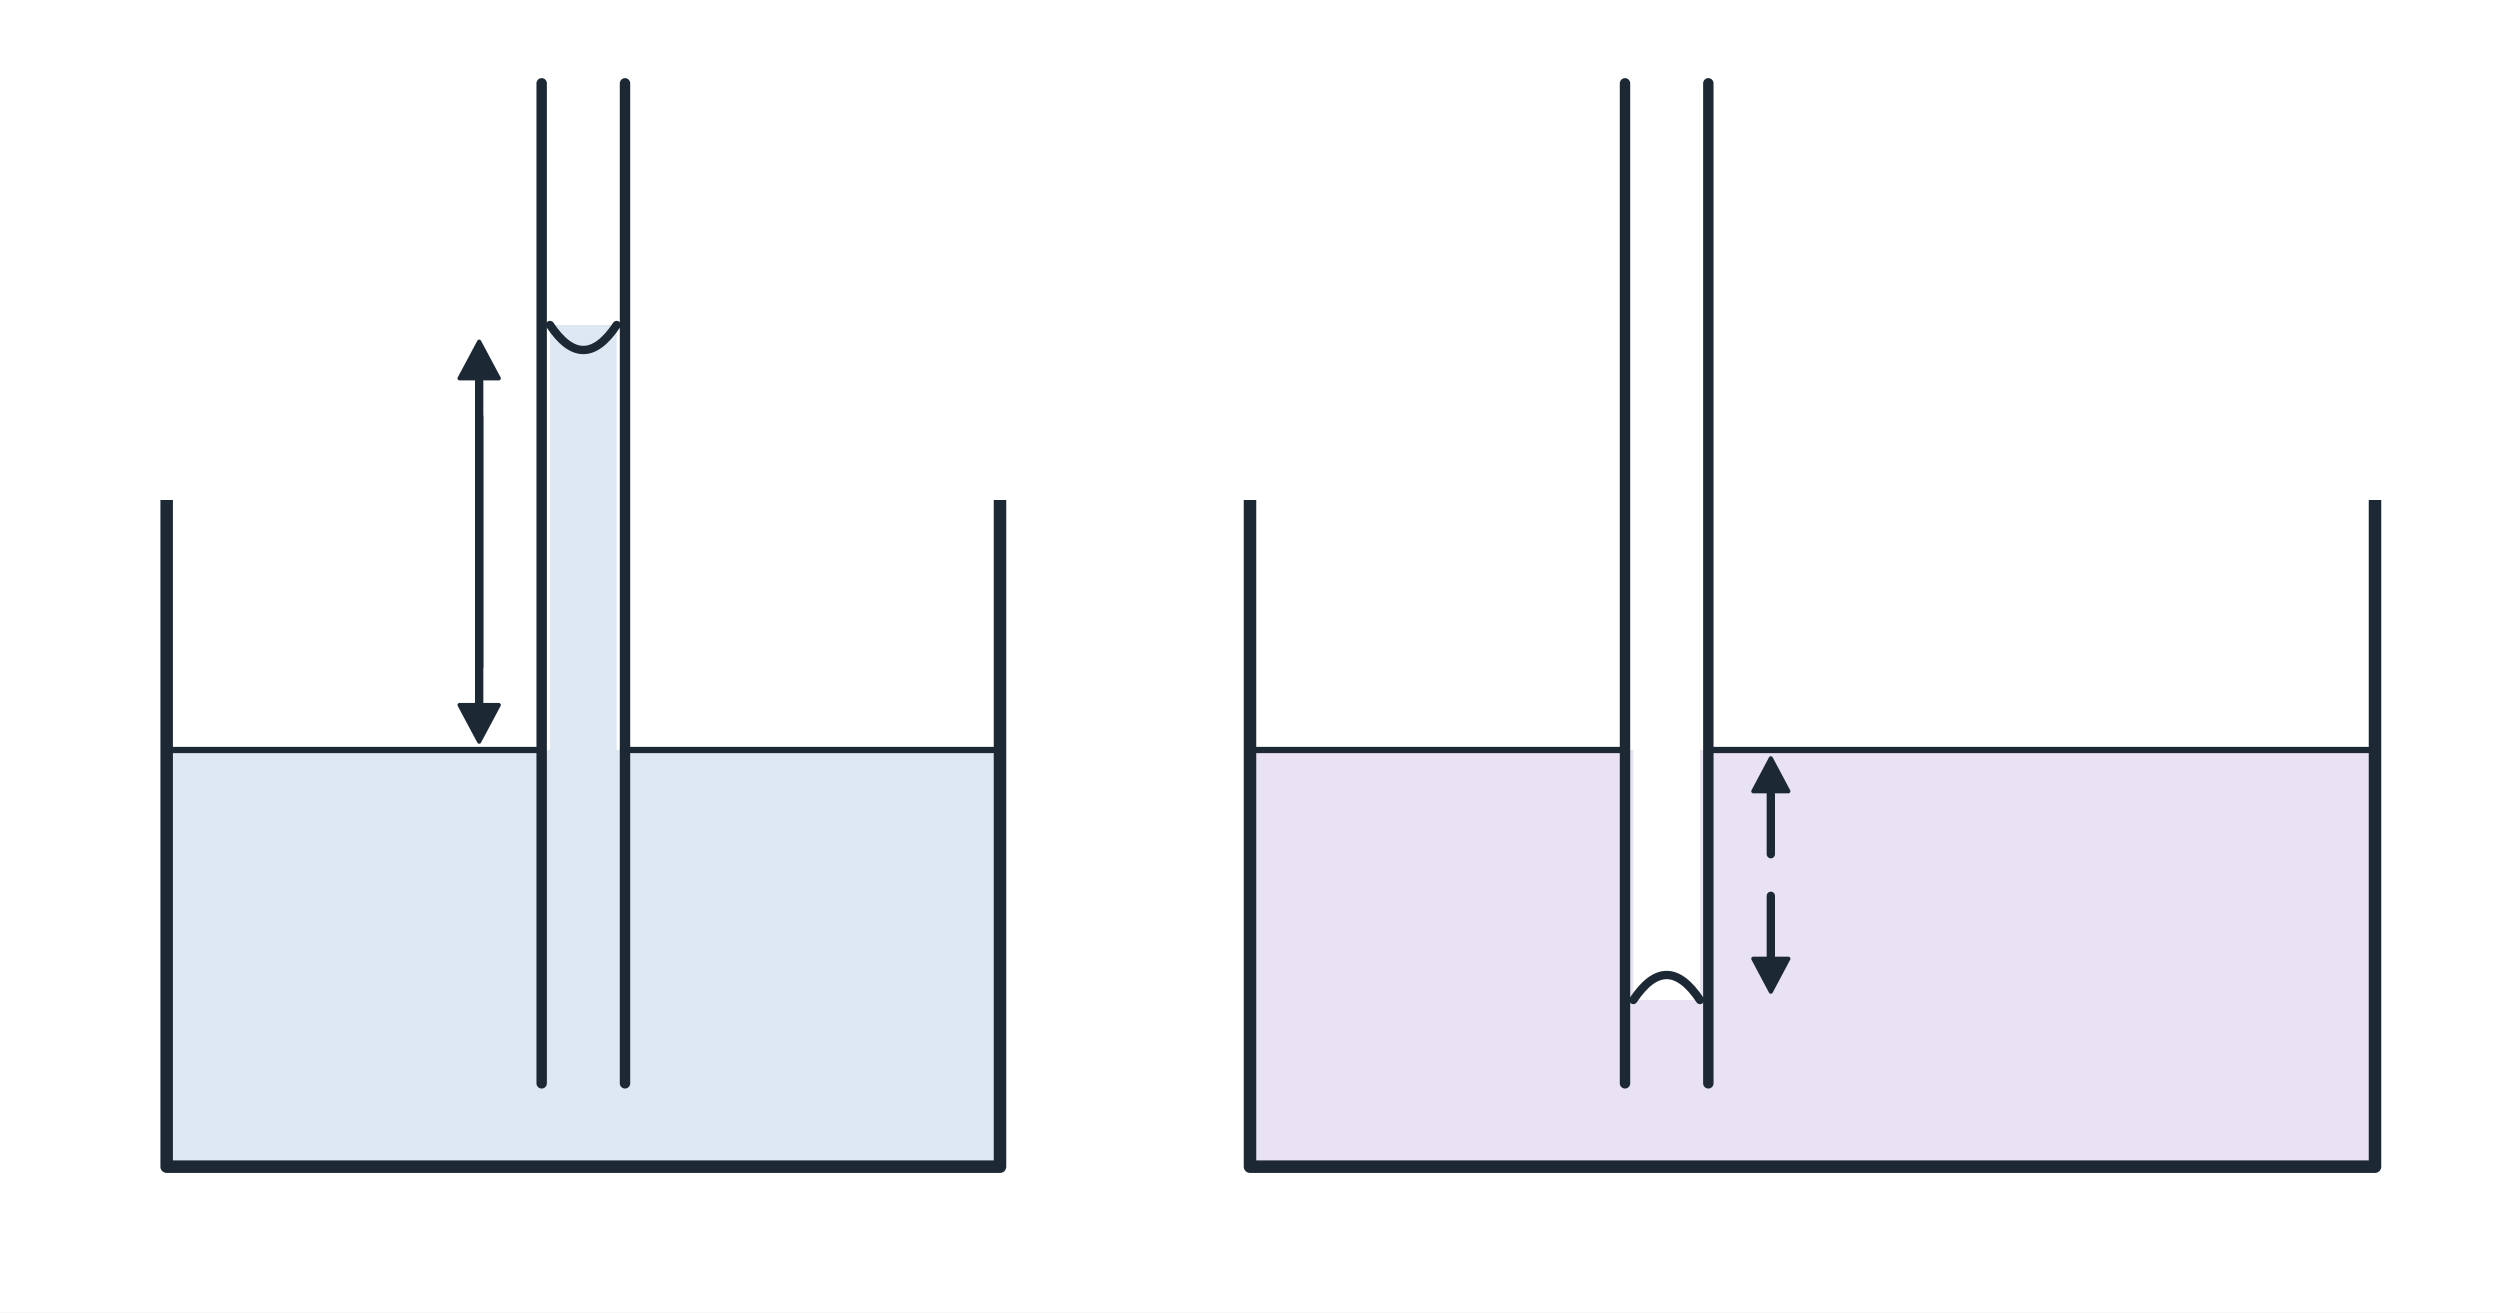
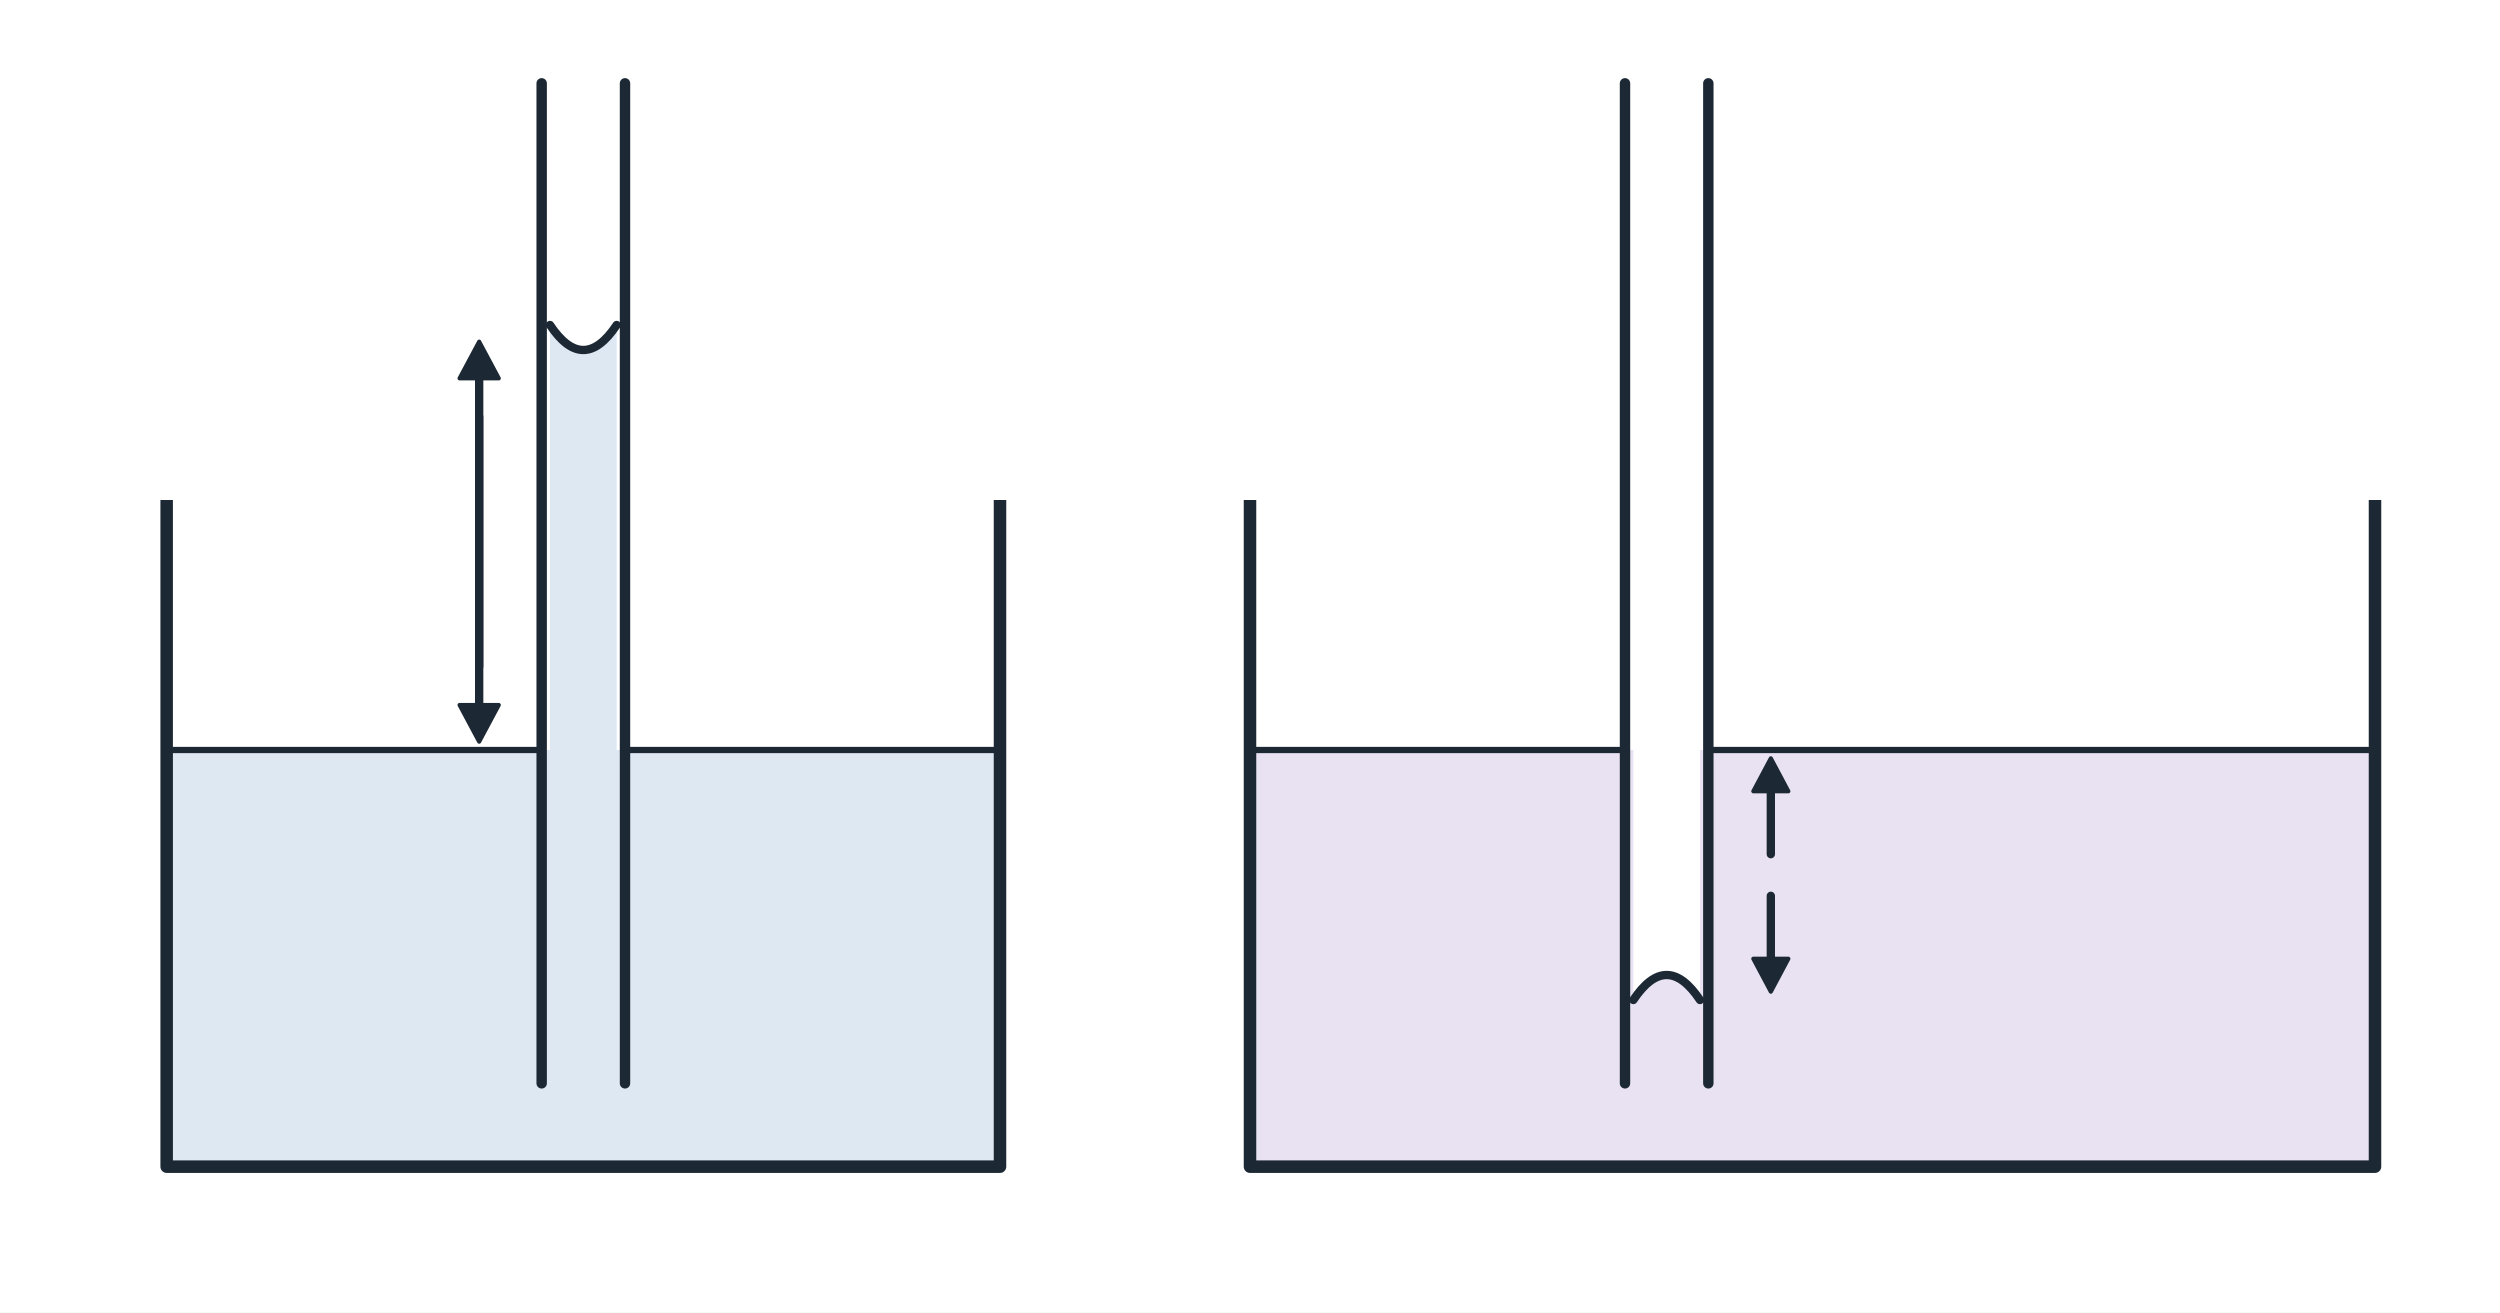
<svg xmlns="http://www.w3.org/2000/svg" viewBox="0 40 600 315" width="600" height="315" font-family="sans-serif" font-size="16" role="img">
  <rect x="0" y="40" width="600" height="315" fill="#ffffff" />
  <rect x="40" y="220" width="200" height="100" rx="0" fill="#dde8f3" stroke="none" stroke-width="0" />
  <polyline points="40.0,160.0 40.0,320.0 240.0,320.0 240.0,160.0" fill="none" stroke="#1c2833" stroke-width="3" stroke-linejoin="round" />
  <rect x="132" y="118" width="16" height="104" rx="0" fill="#dde8f3" stroke="none" stroke-width="0" />
+   <path d="M 132 118 Q 140 130 148 118 Z" fill="#ffffff" stroke="none" />
  <path d="M 132 118 Q 140 130 148 118" fill="none" stroke="#1c2833" stroke-width="2" stroke-linejoin="round" stroke-linecap="round" />
  <line x1="40" y1="220" x2="130" y2="220" stroke="#1c2833" stroke-width="1.5" stroke-linecap="round" />
  <line x1="150" y1="220" x2="240" y2="220" stroke="#1c2833" stroke-width="1.5" stroke-linecap="round" />
  <line x1="130" y1="60" x2="130" y2="300" stroke="#1c2833" stroke-width="2.5" stroke-linecap="round" />
  <line x1="150" y1="60" x2="150" y2="300" stroke="#1c2833" stroke-width="2.5" stroke-linecap="round" />
  <line x1="115" y1="200" x2="115.0" y2="129.0" stroke="#1c2833" stroke-width="2" stroke-linecap="round" />
  <polygon points="115.0,122.0 119.7,130.8 110.3,130.8" fill="#1c2833" stroke="#1c2833" stroke-width="1" stroke-linejoin="round" />
  <line x1="115" y1="140" x2="115.0" y2="211.0" stroke="#1c2833" stroke-width="2" stroke-linecap="round" />
  <polygon points="115.0,218.0 110.3,209.2 119.7,209.2" fill="#1c2833" stroke="#1c2833" stroke-width="1" stroke-linejoin="round" />
  <rect x="300" y="220" width="270" height="100" rx="0" fill="#e8e2f3" stroke="none" stroke-width="0" />
  <polyline points="300.0,160.0 300.0,320.0 570.0,320.0 570.0,160.0" fill="none" stroke="#1c2833" stroke-width="3" stroke-linejoin="round" />
  <rect x="392" y="218" width="16" height="62" rx="0" fill="#ffffff" stroke="none" stroke-width="0" />
+   <path d="M 392 280 Q 400 268 408 280 Z" fill="#e8e2f3" stroke="none" />
  <path d="M 392 280 Q 400 268 408 280" fill="none" stroke="#1c2833" stroke-width="2" stroke-linejoin="round" stroke-linecap="round" />
  <line x1="300" y1="220" x2="390" y2="220" stroke="#1c2833" stroke-width="1.5" stroke-linecap="round" />
  <line x1="410" y1="220" x2="570" y2="220" stroke="#1c2833" stroke-width="1.5" stroke-linecap="round" />
  <line x1="390" y1="60" x2="390" y2="300" stroke="#1c2833" stroke-width="2.5" stroke-linecap="round" />
  <line x1="410" y1="60" x2="410" y2="300" stroke="#1c2833" stroke-width="2.5" stroke-linecap="round" />
  <line x1="425" y1="245" x2="425.0" y2="228.3" stroke="#1c2833" stroke-width="2" stroke-linecap="round" />
  <polygon points="425.0,222.0 429.2,229.9 420.8,229.9" fill="#1c2833" stroke="#1c2833" stroke-width="1" stroke-linejoin="round" />
  <line x1="425" y1="255" x2="425.0" y2="271.7" stroke="#1c2833" stroke-width="2" stroke-linecap="round" />
  <polygon points="425.0,278.0 420.8,270.1 429.2,270.1" fill="#1c2833" stroke="#1c2833" stroke-width="1" stroke-linejoin="round" />
</svg>
